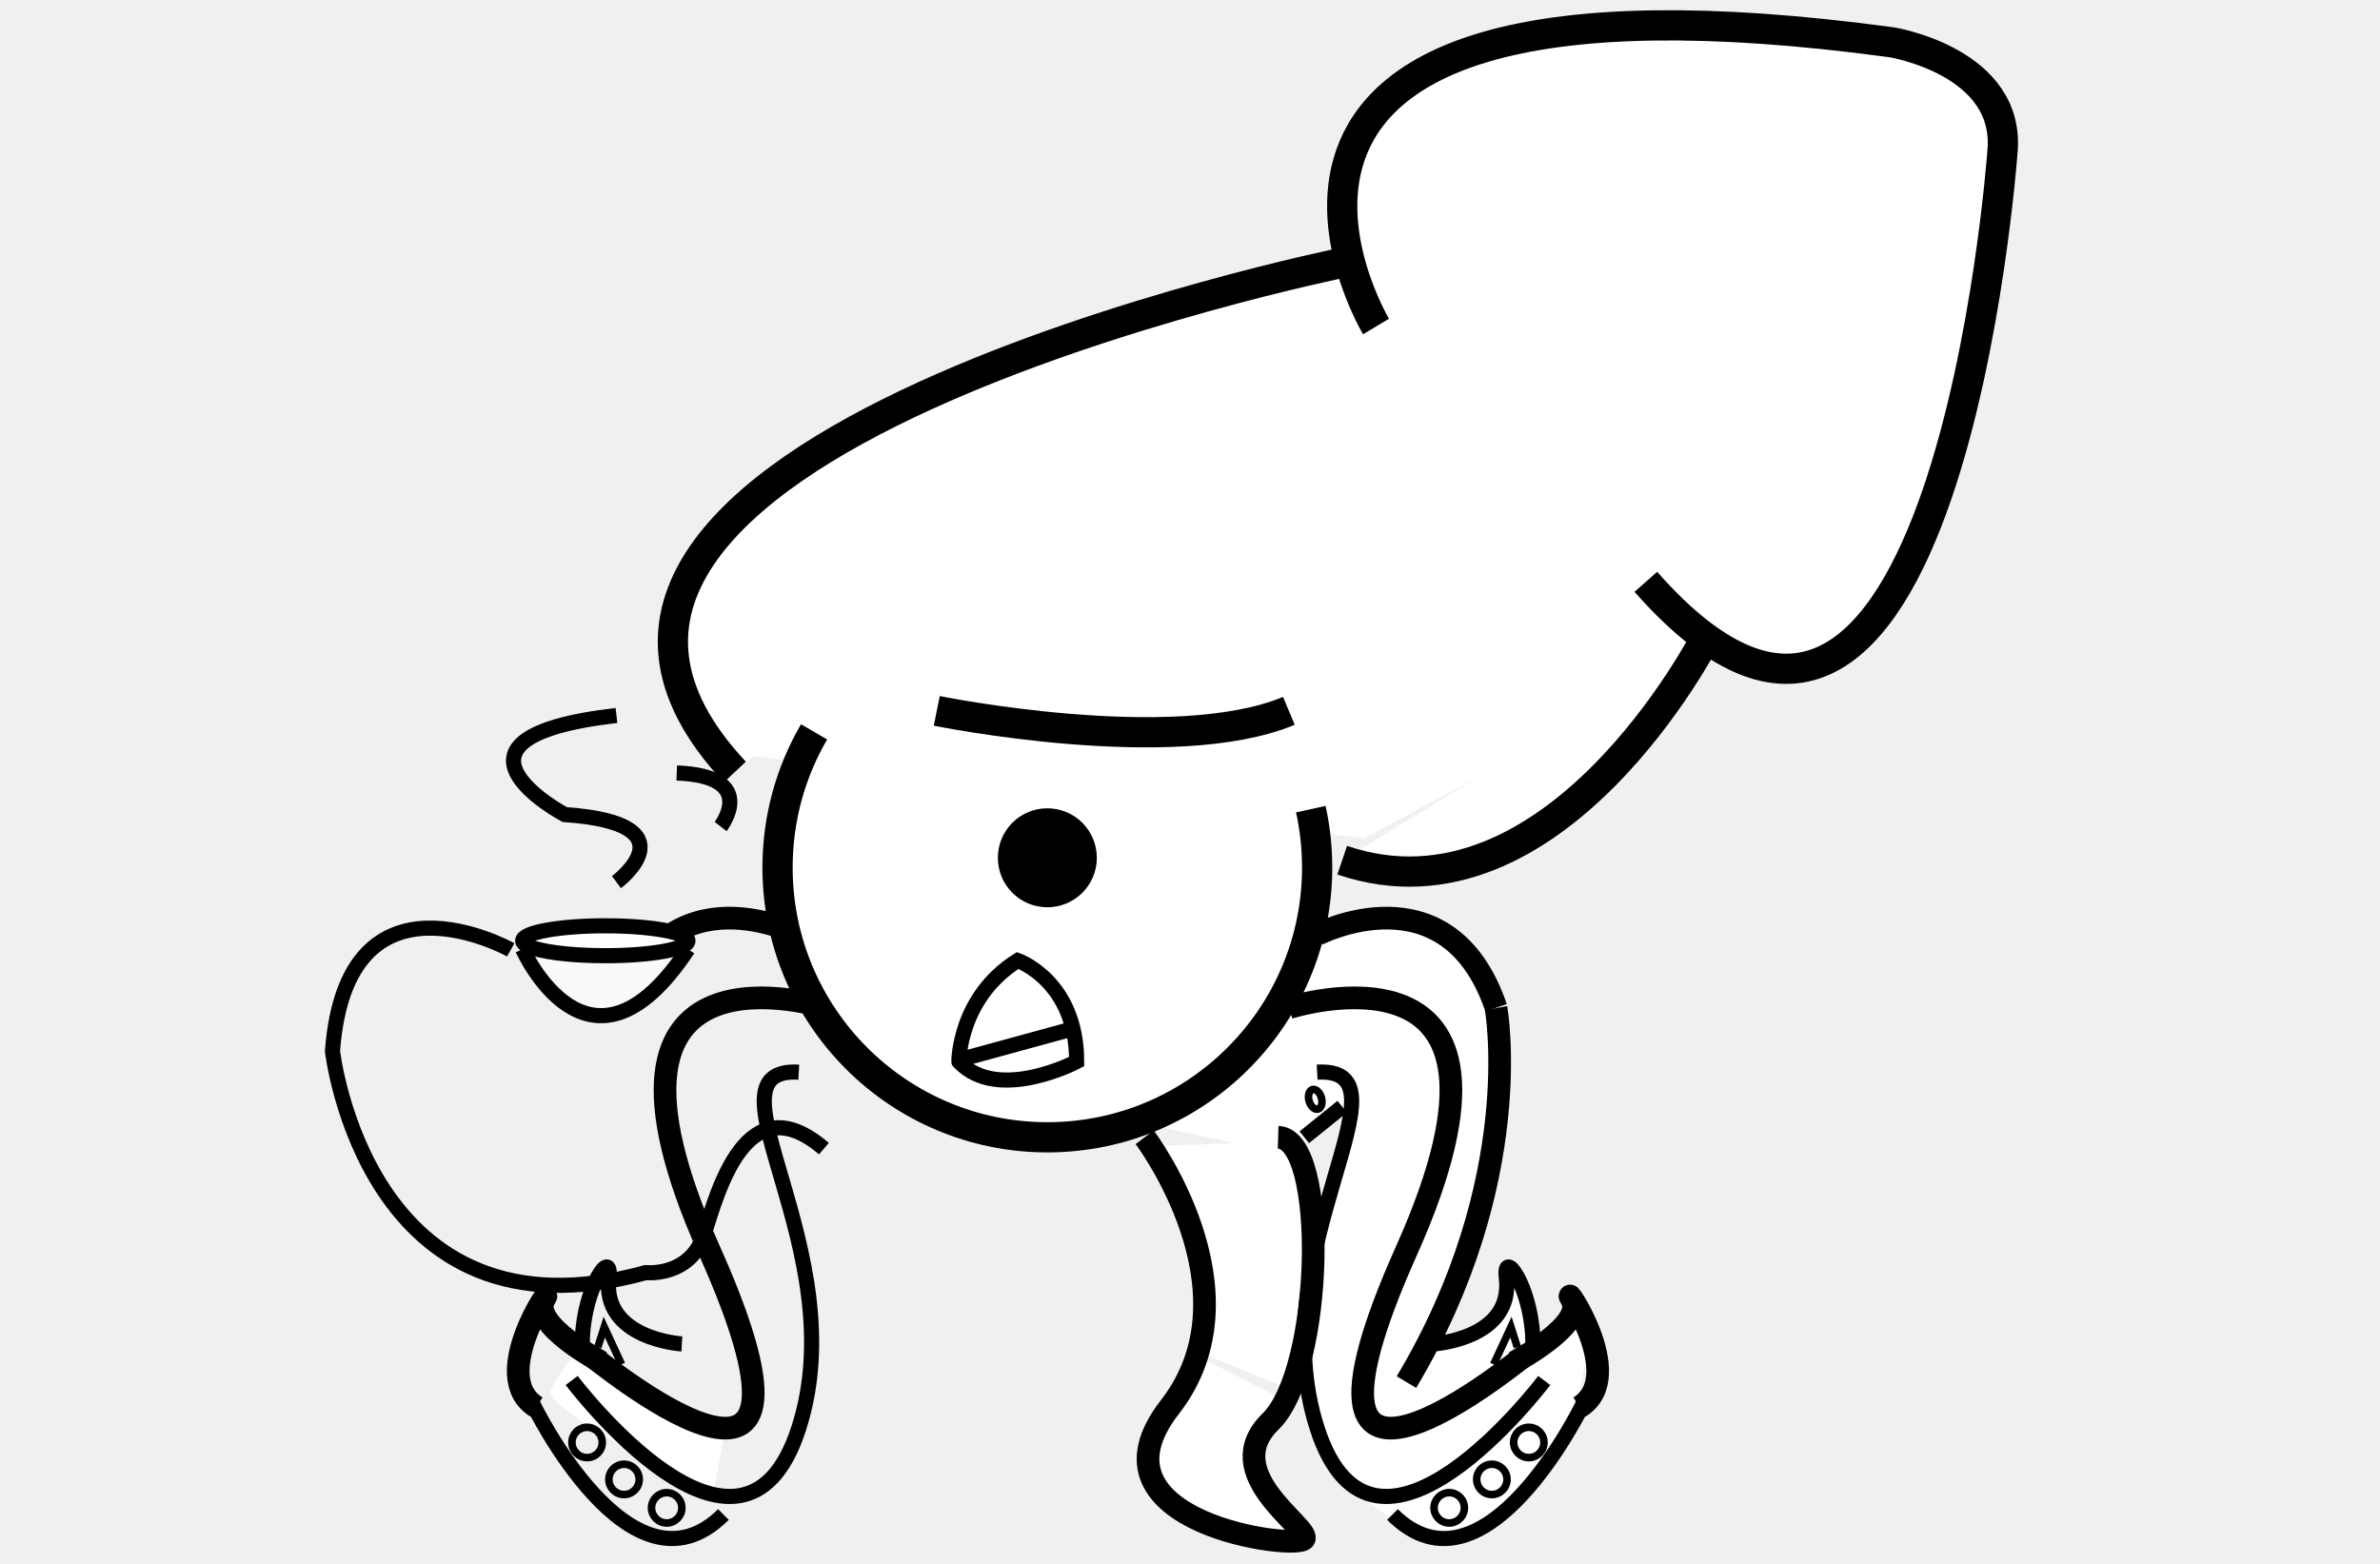
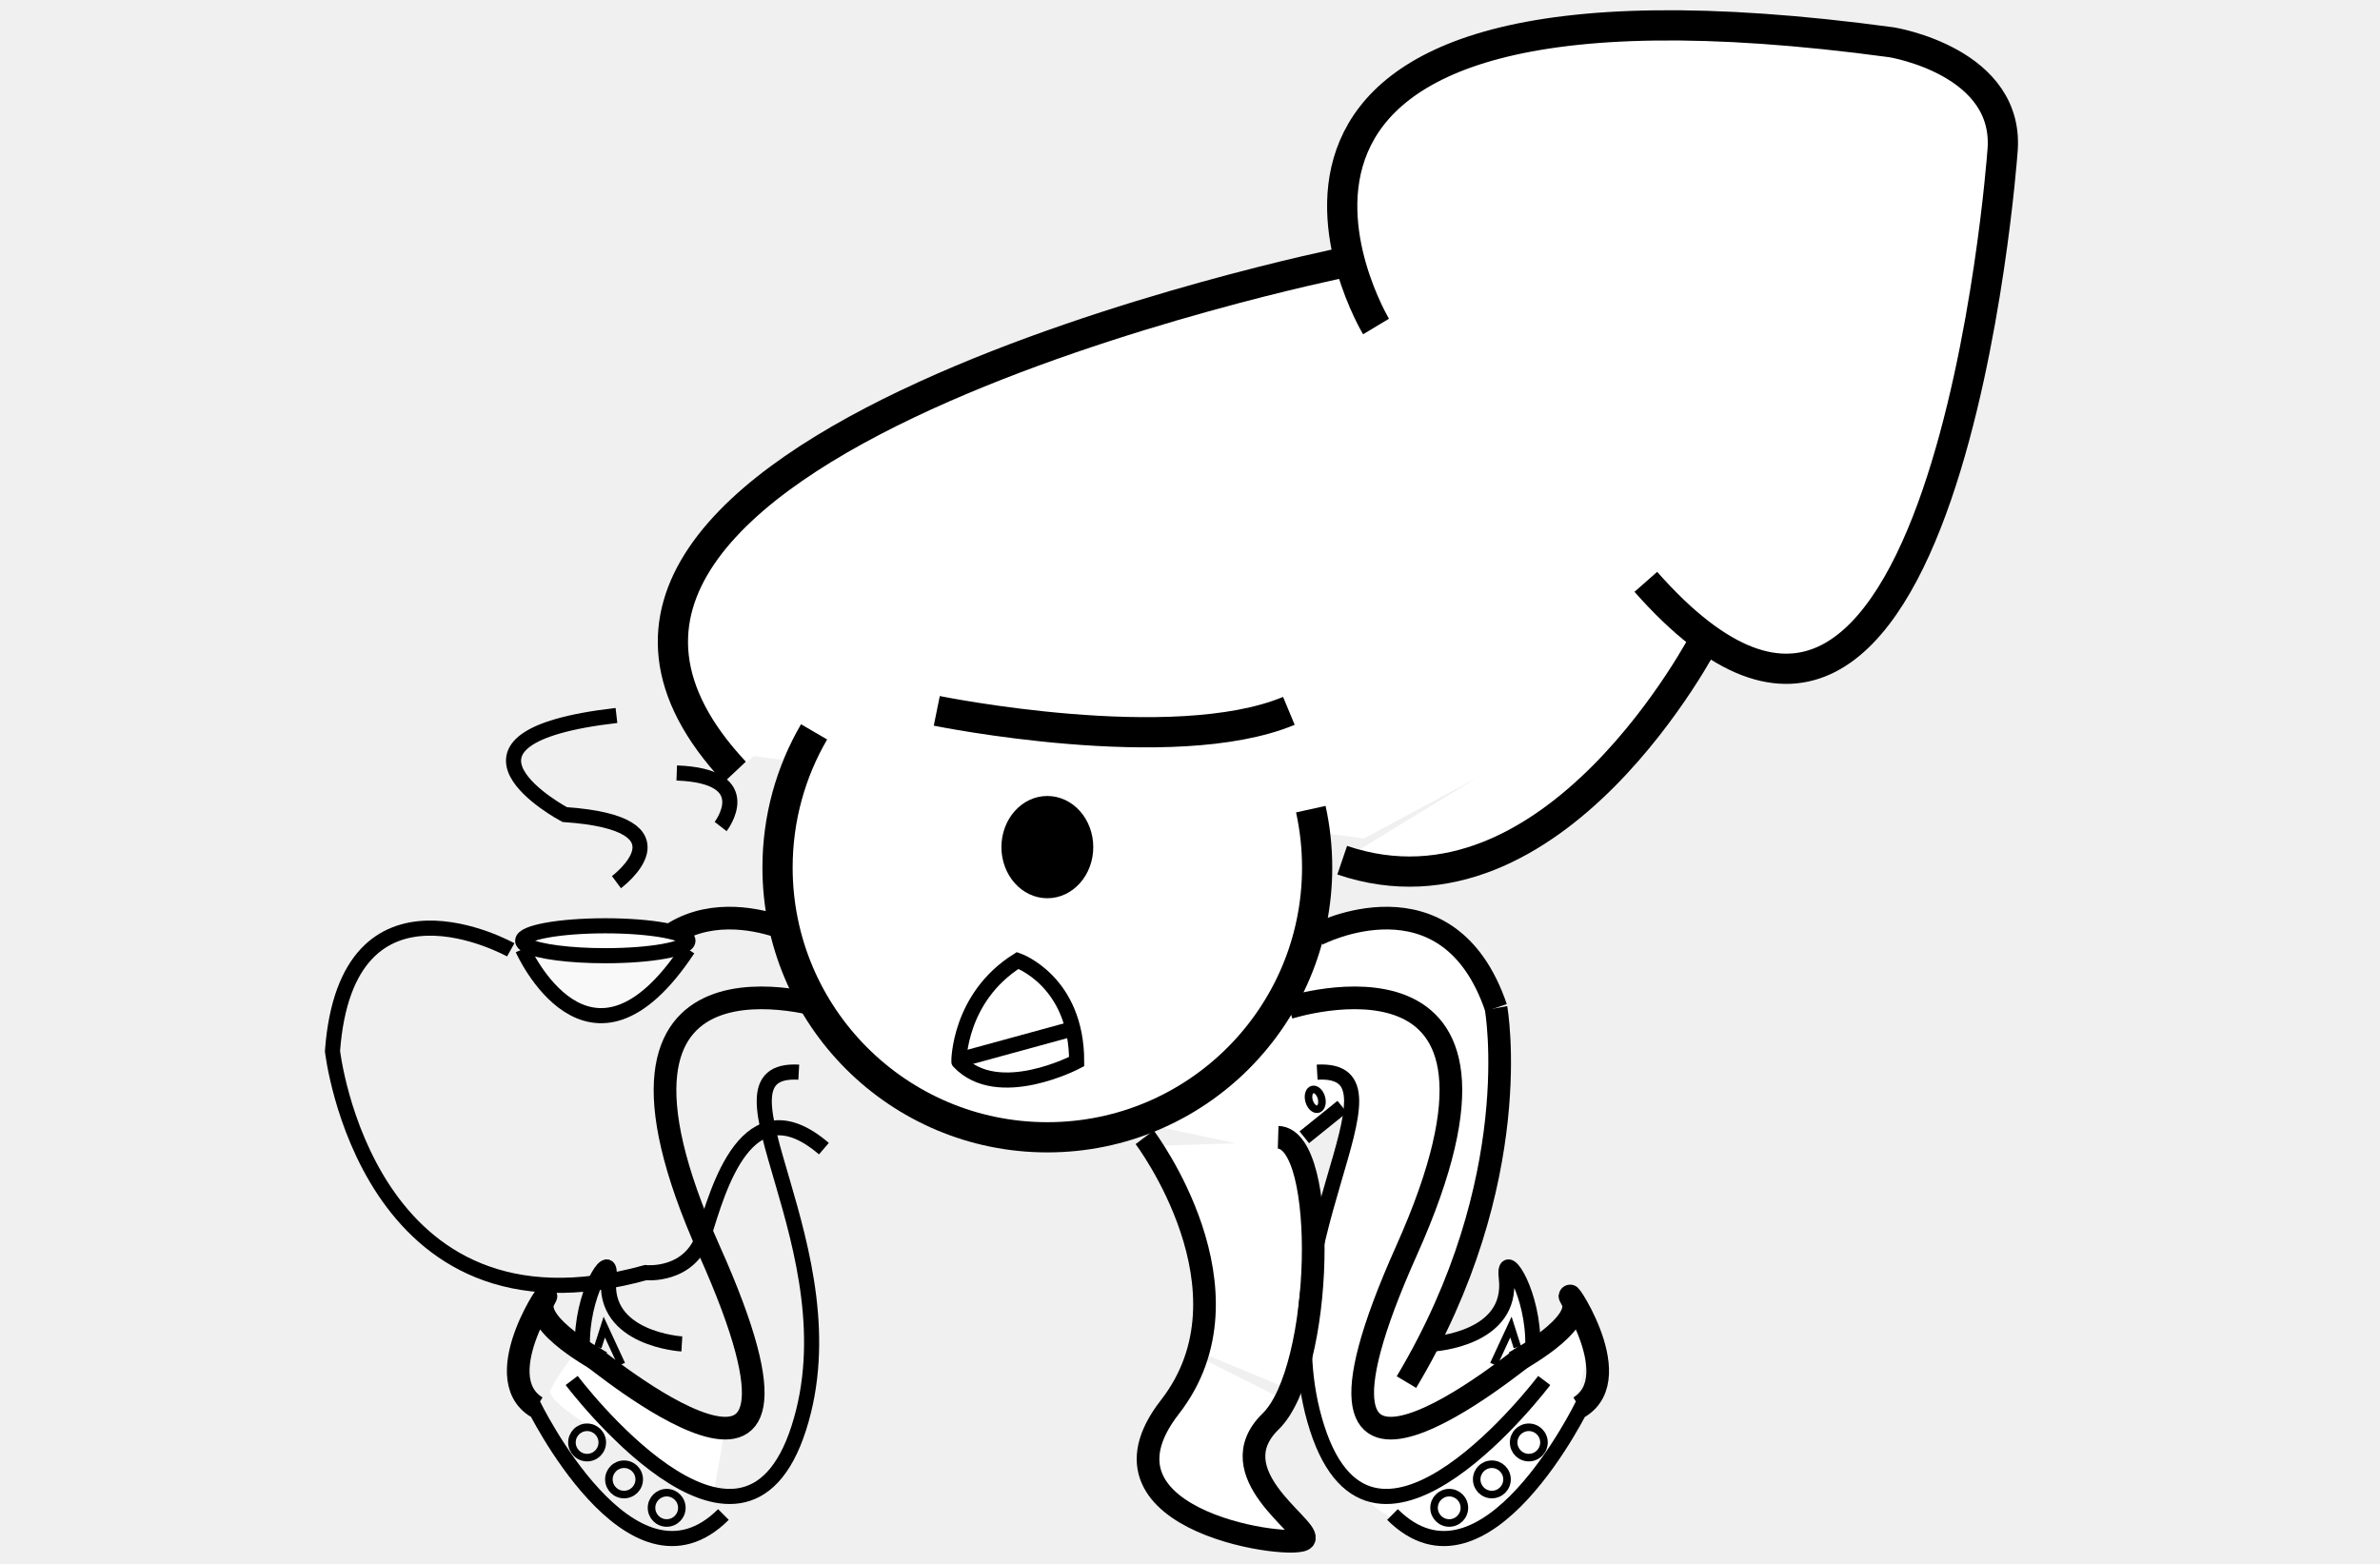
<svg xmlns="http://www.w3.org/2000/svg" version="1.1" x="0px" y="0px" width="315px" height="207px" viewBox="0 0 315 207" style="enable-background:new 0 0 315 207;" xml:space="preserve">
  <style type="text/css">

	.st0{fill:#FFFFFF;stroke:#000000;stroke-miterlimit:10;}
	.st1{fill:#FFFFFF;stroke:#000000;stroke-width:2;stroke-miterlimit:10;}
	.st2{display:none;fill:#FFFFFF;stroke:#000000;stroke-width:8;stroke-miterlimit:10;}
	.st3{fill:none;stroke:#000000;stroke-width:4;stroke-miterlimit:10;}
	.st4{display:none;stroke:#000000;stroke-width:8;stroke-miterlimit:10;}
	.st5{fill:#F9F9FA;}
	.st6{fill:none;stroke:#000000;stroke-width:3;stroke-miterlimit:10;}
	.st7{fill:none;stroke:#000000;stroke-miterlimit:10;}
	.st8{fill:#FFFFFF;}
	.st9{display:none;fill:none;stroke:#000000;stroke-width:3;stroke-miterlimit:10;}
	.st10{display:none;fill:#FFFFFF;stroke:#000000;stroke-width:6;stroke-miterlimit:10;}
- 	.st11{stroke:#000000;stroke-width:8;stroke-miterlimit:10;}
- 	.st12{fill:#FFFFFF;stroke:#000000;stroke-width:4;stroke-miterlimit:10;}
- 	.st13{fill:none;stroke:#000000;stroke-width:2;stroke-miterlimit:10;}
- 	.st14{display:none;fill:none;stroke:#000000;stroke-width:2;stroke-miterlimit:10;}
+ 	.st11{fill:#FFFFFF;stroke:#000000;stroke-width:4;stroke-miterlimit:10;}
+ 	.st12{fill:none;stroke:#000000;stroke-width:2;stroke-miterlimit:10;}
+ 	.st13{display:none;fill:none;stroke:#000000;stroke-width:2;stroke-miterlimit:10;}
+ 	.st14{stroke:#000000;stroke-miterlimit:10;}
+ 	.st15{display:none;}

</style>
  <g id="Layer_2">
</g>
  <g id="Layer_1">
    <path class="st8" d="M189.802,177.89c0,0,10.616-0.62,9.657-8.757s14.711,20.768-13.291,24.648" />
    <path class="st8" d="M184.08,189.038l1.535,8.788c0,0,22.886-11.278,21.552-13.889s-3.744-5.455-3.744-5.455   S186.357,189.712,184.08,189.038z" />
    <polygon class="st8" points="98.5,99.903 180.5,110.989 227.674,85.713 178.092,32.076  " />
-     <path class="st12" d="M182.122,43.218c0,0-30.607-51.014,68.23-37.622c0,0,15.94,2.551,14.665,14.666   c0,0-7.424,101.819-47.186,56.752" />
-     <path class="st12" d="M177.645,34.788c0,0-120.562,24.487-80.388,67.401" />
-     <path class="st12" d="M225.762,84.438c0,0-20.017,38.984-48.117,29.42" />
+     <path class="st11" d="M182.122,43.218c0,0-30.607-51.014,68.23-37.622c0,0,15.94,2.551,14.665,14.666   c0,0-7.424,101.819-47.186,56.752" />
+     <path class="st11" d="M177.645,34.788c0,0-120.562,24.487-80.388,67.401" />
+     <path class="st11" d="M225.762,84.438c0,0-20.017,38.984-48.117,29.42" />
    <path class="st0" d="M186.559,115.368" />
-     <path class="st13" d="M67.598,125.726c0,0-21.68-12.115-23.593,13.391c0,0,4.464,39.536,41.448,29.334c0,0,5.925,0.637,7.745-5.104   c1.819-5.739,5.646-20.062,15.848-11.307" />
-     <path class="st13" d="M81.589,116.765c0,0,10.441-7.753-6.851-8.945c0,0-19.093-10.136,6.851-13.117" />
-     <path class="st13" d="M95.378,109.402c0,0,5.174-6.683-5.809-7.087" />
+     <path class="st12" d="M67.598,125.726c0,0-21.68-12.115-23.593,13.391c0,0,4.464,39.536,41.448,29.334c0,0,5.925,0.637,7.745-5.104   c1.819-5.739,5.646-20.062,15.848-11.307" />
+     <path class="st12" d="M81.589,116.765c0,0,10.441-7.753-6.851-8.945c0,0-19.093-10.136,6.851-13.117" />
+     <path class="st12" d="M95.378,109.402c0,0,5.174-6.683-5.809-7.087" />
    <ellipse class="st10" cx="20.924" cy="-266.982" rx="37.288" ry="46.017" />
    <ellipse class="st2" cx="42.703" cy="-255.569" rx="33.898" ry="44.507" />
    <circle class="st4" cx="98.229" cy="-266.969" r="20.339" />
    <path class="st3" d="M123.986,94.092c0,0,31.296,6.376,46.601,0" />
    <path class="st1" d="M115,123.704c0,0,8,7.839,11,0.817s11.738,4.553,7.619,5.516" />
-     <path class="st13" d="M203.423,183.938" />
+     <path class="st12" d="M203.423,183.938" />
    <polyline class="st7" points="197.783,180.597 200.071,175.658 200.917,178.308  " />
    <path class="st9" d="M82.04,133.438c0,0-4.121,22.775,11.859,49.5" />
-     <path class="st13" d="M90.245,177.89c0,0-10.616-0.62-9.657-8.757S65.877,189.9,93.879,193.781" />
+     <path class="st12" d="M90.245,177.89c0,0-10.616-0.62-9.657-8.757S65.877,189.9,93.879,193.781" />
    <path class="st8" d="M95.967,189.038l-1.535,8.788c0,0-22.886-11.278-21.552-13.889s3.744-5.455,3.744-5.455   S93.689,189.712,95.967,189.038z" />
    <path class="st6" d="M105.719,123.705c0,0-17.302-9.038-23.679,9.686" />
    <path class="st6" d="M109.46,133.391c0,0-34.987-11.241-15.58,32.119c19.405,43.36-16.044,13.391-15.535,14.029" />
-     <path class="st13" d="M75.664,182.727c0,0,22.488,29.841,30.055,6.312c7.566-23.528-13.344-47.868,0-47.123" />
-     <path class="st13" d="M70.563,185.915c0,0,12.951,26.731,25.184,14.552" />
+     <path class="st12" d="M75.664,182.727c0,0,22.488,29.841,30.055,6.312c7.566-23.528-13.344-47.868,0-47.123" />
+     <path class="st12" d="M70.563,185.915c0,0,12.951,26.731,25.184,14.552" />
    <g id="Cup">
      <g>
        <path class="st5" d="M69.61,126.502c0,0,18.283-1.589,20.169,0.955c0,0-7.74,7.131-7.74,6.556c0,0-8.235-0.02-8.138-1.933     L69.61,126.502z" />
      </g>
      <path class="st1" d="M91.054,124.522c0,1.094-4.897,1.979-10.938,1.979c-4.74,0-8.775-0.545-10.294-1.309    c-0.417-0.21-0.643-0.436-0.643-0.671c0-1.094,4.896-1.98,10.937-1.98C86.157,122.542,91.054,123.429,91.054,124.522z" />
-       <path class="st13" d="M91.054,125.638c-13.103,19.799-21.875,0-21.875,0" />
+       <path class="st12" d="M91.054,125.638c-13.103,19.799-21.875,0-21.875,0" />
    </g>
    <circle class="st7" cx="88.238" cy="199.582" r="2.007" />
    <circle class="st7" cx="82.595" cy="195.819" r="2.007" />
    <circle class="st7" cx="77.705" cy="190.929" r="2.007" />
    <path class="st6" d="M71.023,186.249c-6.749-4.114,2.868-17.457,0.991-14.217c-1.876,3.24,7.619,8.291,7.619,8.291" />
-     <path class="st13" d="M76.624,183.938" />
+     <path class="st12" d="M76.624,183.938" />
    <polyline class="st7" points="82.264,180.597 79.976,175.658 79.13,178.308  " />
    <path class="st9" d="M151.5,150.536c0,0,15.334,20.293,3.333,35.713c-12,15.42,17.251,19.041,17.792,17.397   s-11.459-8.674-4.459-15.492s7.667-37.418,1-37.618" />
    <path class="st8" d="M152.302,151.687l18.285-0.579c0,0,4.795,25.451,0.187,32.83l-12.192-5.048   C158.581,178.89,163.435,166.975,152.302,151.687z" />
    <path class="st8" d="M157.964,179.253l11.664,5.867c0,0-4.568,8.876-1.475,12.597l4.473,5.93c0,0-13.546-0.59-16.762-4.328   s-3.216-3.738-3.216-3.738S149.429,190.33,157.964,179.253z" />
    <g id="Layer_3">
      <g>
        <path class="st8" d="M200.335,167.696c0,0-2.159,12.474-11.06,9.576h-0.655c9.453-5.231,9.163-45.192,9.163-45.192     c-5.384-15.258-23.706-9.23-23.706-9.23l-4.53,10.541c41.547-11.78,11.851,44.736,11.851,44.736     c-7.936,23.623,22.025,0.355,22.025,0.355c0-5.455-4.073-10.96-4.073-10.96" />
      </g>
      <g>
-         <path class="st13" d="M189.707,177.89c0,0,10.616-0.62,9.657-8.757s14.711,20.768-13.291,24.648" />
+         <path class="st12" d="M189.707,177.89c0,0,10.616-0.62,9.657-8.757s14.711,20.768-13.291,24.648" />
        <polyline class="st7" points="197.688,180.597 199.977,175.658 200.822,178.308    " />
      </g>
      <path class="st8" d="M200.413,182.938c0,0,5.723-8.484,9.071-8.543s-4.325,36.377-23.911,27.195S200.413,182.938,200.413,182.938z    " />
      <path class="st6" d="M153.055,152.864" />
      <path class="st6" d="M153.055,152.864" />
      <path class="st8" d="M150.475,148.514l20.419,4.351l17.727-17.818c0,0-18.861-5.934-19.491-1.655S150.475,148.514,150.475,148.514    z" />
      <path class="st8" d="M150.475,148.514l20.419,4.351l17.727-17.818c0,0-18.861-5.934-19.491-1.655S150.475,148.514,150.475,148.514    z" />
      <path class="st8" d="M178.888,145.514c0,0-15.823,54.136,6.728,52.313s0,0,0,0l-0.748-8.842c0,0-10.22-3.27-1.294-17.292    s9.343-36.12,5.468-36.238S178.888,145.514,178.888,145.514" />
      <path class="st8" d="M189.275,177.272" />
    </g>
    <path class="st6" d="M198.007,133.438c0,0,4.121,22.775-11.859,49.5" />
    <path class="st6" d="M198.007,133.391c-6.377-18.724-23.679-9.686-23.679-9.686" />
    <path class="st6" d="M151.5,150.536c0,0,15.334,20.293,3.333,35.713c-12,15.42,17.251,19.041,17.792,17.397   s-11.459-8.674-4.459-15.492s7.667-37.418,1-37.618" />
    <g>
      <path class="st6" d="M170.587,133.391c0,0,34.987-11.241,15.58,32.119c-19.405,43.36,16.044,13.391,15.535,14.029" />
-       <path class="st13" d="M204.383,182.727c0,0-22.488,29.841-30.055,6.312c-7.566-23.528,13.344-47.868,0-47.123" />
-       <path class="st13" d="M209.484,185.915c0,0-12.951,26.731-25.184,14.552" />
+       <path class="st12" d="M204.383,182.727c0,0-22.488,29.841-30.055,6.312c-7.566-23.528,13.344-47.868,0-47.123" />
+       <path class="st12" d="M209.484,185.915c0,0-12.951,26.731-25.184,14.552" />
      <circle class="st7" cx="191.809" cy="199.582" r="2.007" />
      <circle class="st7" cx="197.452" cy="195.819" r="2.007" />
      <circle class="st7" cx="202.342" cy="190.929" r="2.007" />
      <path class="st6" d="M209.023,186.249c6.749-4.114-2.868-17.457-0.991-14.217c1.876,3.24-7.619,8.291-7.619,8.291" />
-       <line class="st13" x1="172.626" y1="150.536" x2="177.645" y2="146.491" />
+       <line class="st12" x1="172.626" y1="150.536" x2="177.645" y2="146.491" />
      <ellipse transform="matrix(0.9612 -0.2758 0.2758 0.9612 -33.3803 53.6527)" class="st7" cx="174.078" cy="145.514" rx="0.843" ry="1.347" />
    </g>
    <g>
-       <path class="st12" d="M173.49,107.103c0.549,2.487,0.838,5.073,0.838,7.725c0,19.722-15.987,35.709-35.709,35.709    c-19.721,0-35.709-15.987-35.709-35.709c0-6.545,1.761-12.68,4.835-17.955" />
+       <path class="st11" d="M173.49,107.103c0.549,2.487,0.838,5.073,0.838,7.725c0,19.722-15.987,35.709-35.709,35.709    c-19.721,0-35.709-15.987-35.709-35.709c0-6.545,1.761-12.68,4.835-17.955" />
      <path class="st1" d="M134.696,127.132c0,0,7.804,2.715,7.804,13.383c0,0-10.422,5.501-15.593,0    C126.906,140.515,126.891,132.04,134.696,127.132z" />
      <line class="st1" x1="126.57" y1="140.391" x2="141.17" y2="136.398" />
-       <circle class="st11" cx="138.619" cy="113.54" r="2.551" />
    </g>
    <path class="st6" d="M243.5,124.521" />
-     <path class="st14" d="M67.969,132.028c0,0-5.445,3.531-13.802,2.052s24.313,20.255,18.657,23.922" />
-     <path class="st14" d="M123.986,153.336c0,0-53.153,24.022-80.153-7.822s18.944-19.24,19.305-19.876" />
-     <path class="st14" d="M67.969,148.514c0,0,31.058-14.029,39.452-10.119" />
+     <path class="st13" d="M67.969,132.028c0,0-5.445,3.531-13.802,2.052s24.313,20.255,18.657,23.922" />
+     <path class="st13" d="M123.986,153.336c0,0-53.153,24.022-80.153-7.822s18.944-19.24,19.305-19.876" />
+     <path class="st13" d="M67.969,148.514c0,0,31.058-14.029,39.452-10.119" />
    <path class="st6" d="M172.774,123.704" />
+     <path id="eli_1_" class="st15" d="M144.492,113.934c0,3.738-2.63,6.774-5.873,6.774c-3.245,0-5.873-3.036-5.873-6.774   c0-3.746,2.628-6.777,5.873-6.777C141.862,107.156,144.492,110.188,144.492,113.934z" />
+   </g>
+   <g id="dogi">
+     <ellipse id="eli" class="st14" cx="138.619" cy="112.127" rx="5.578" ry="6.268" />
  </g>
  <g id="Layer_4">
</g>
</svg>
